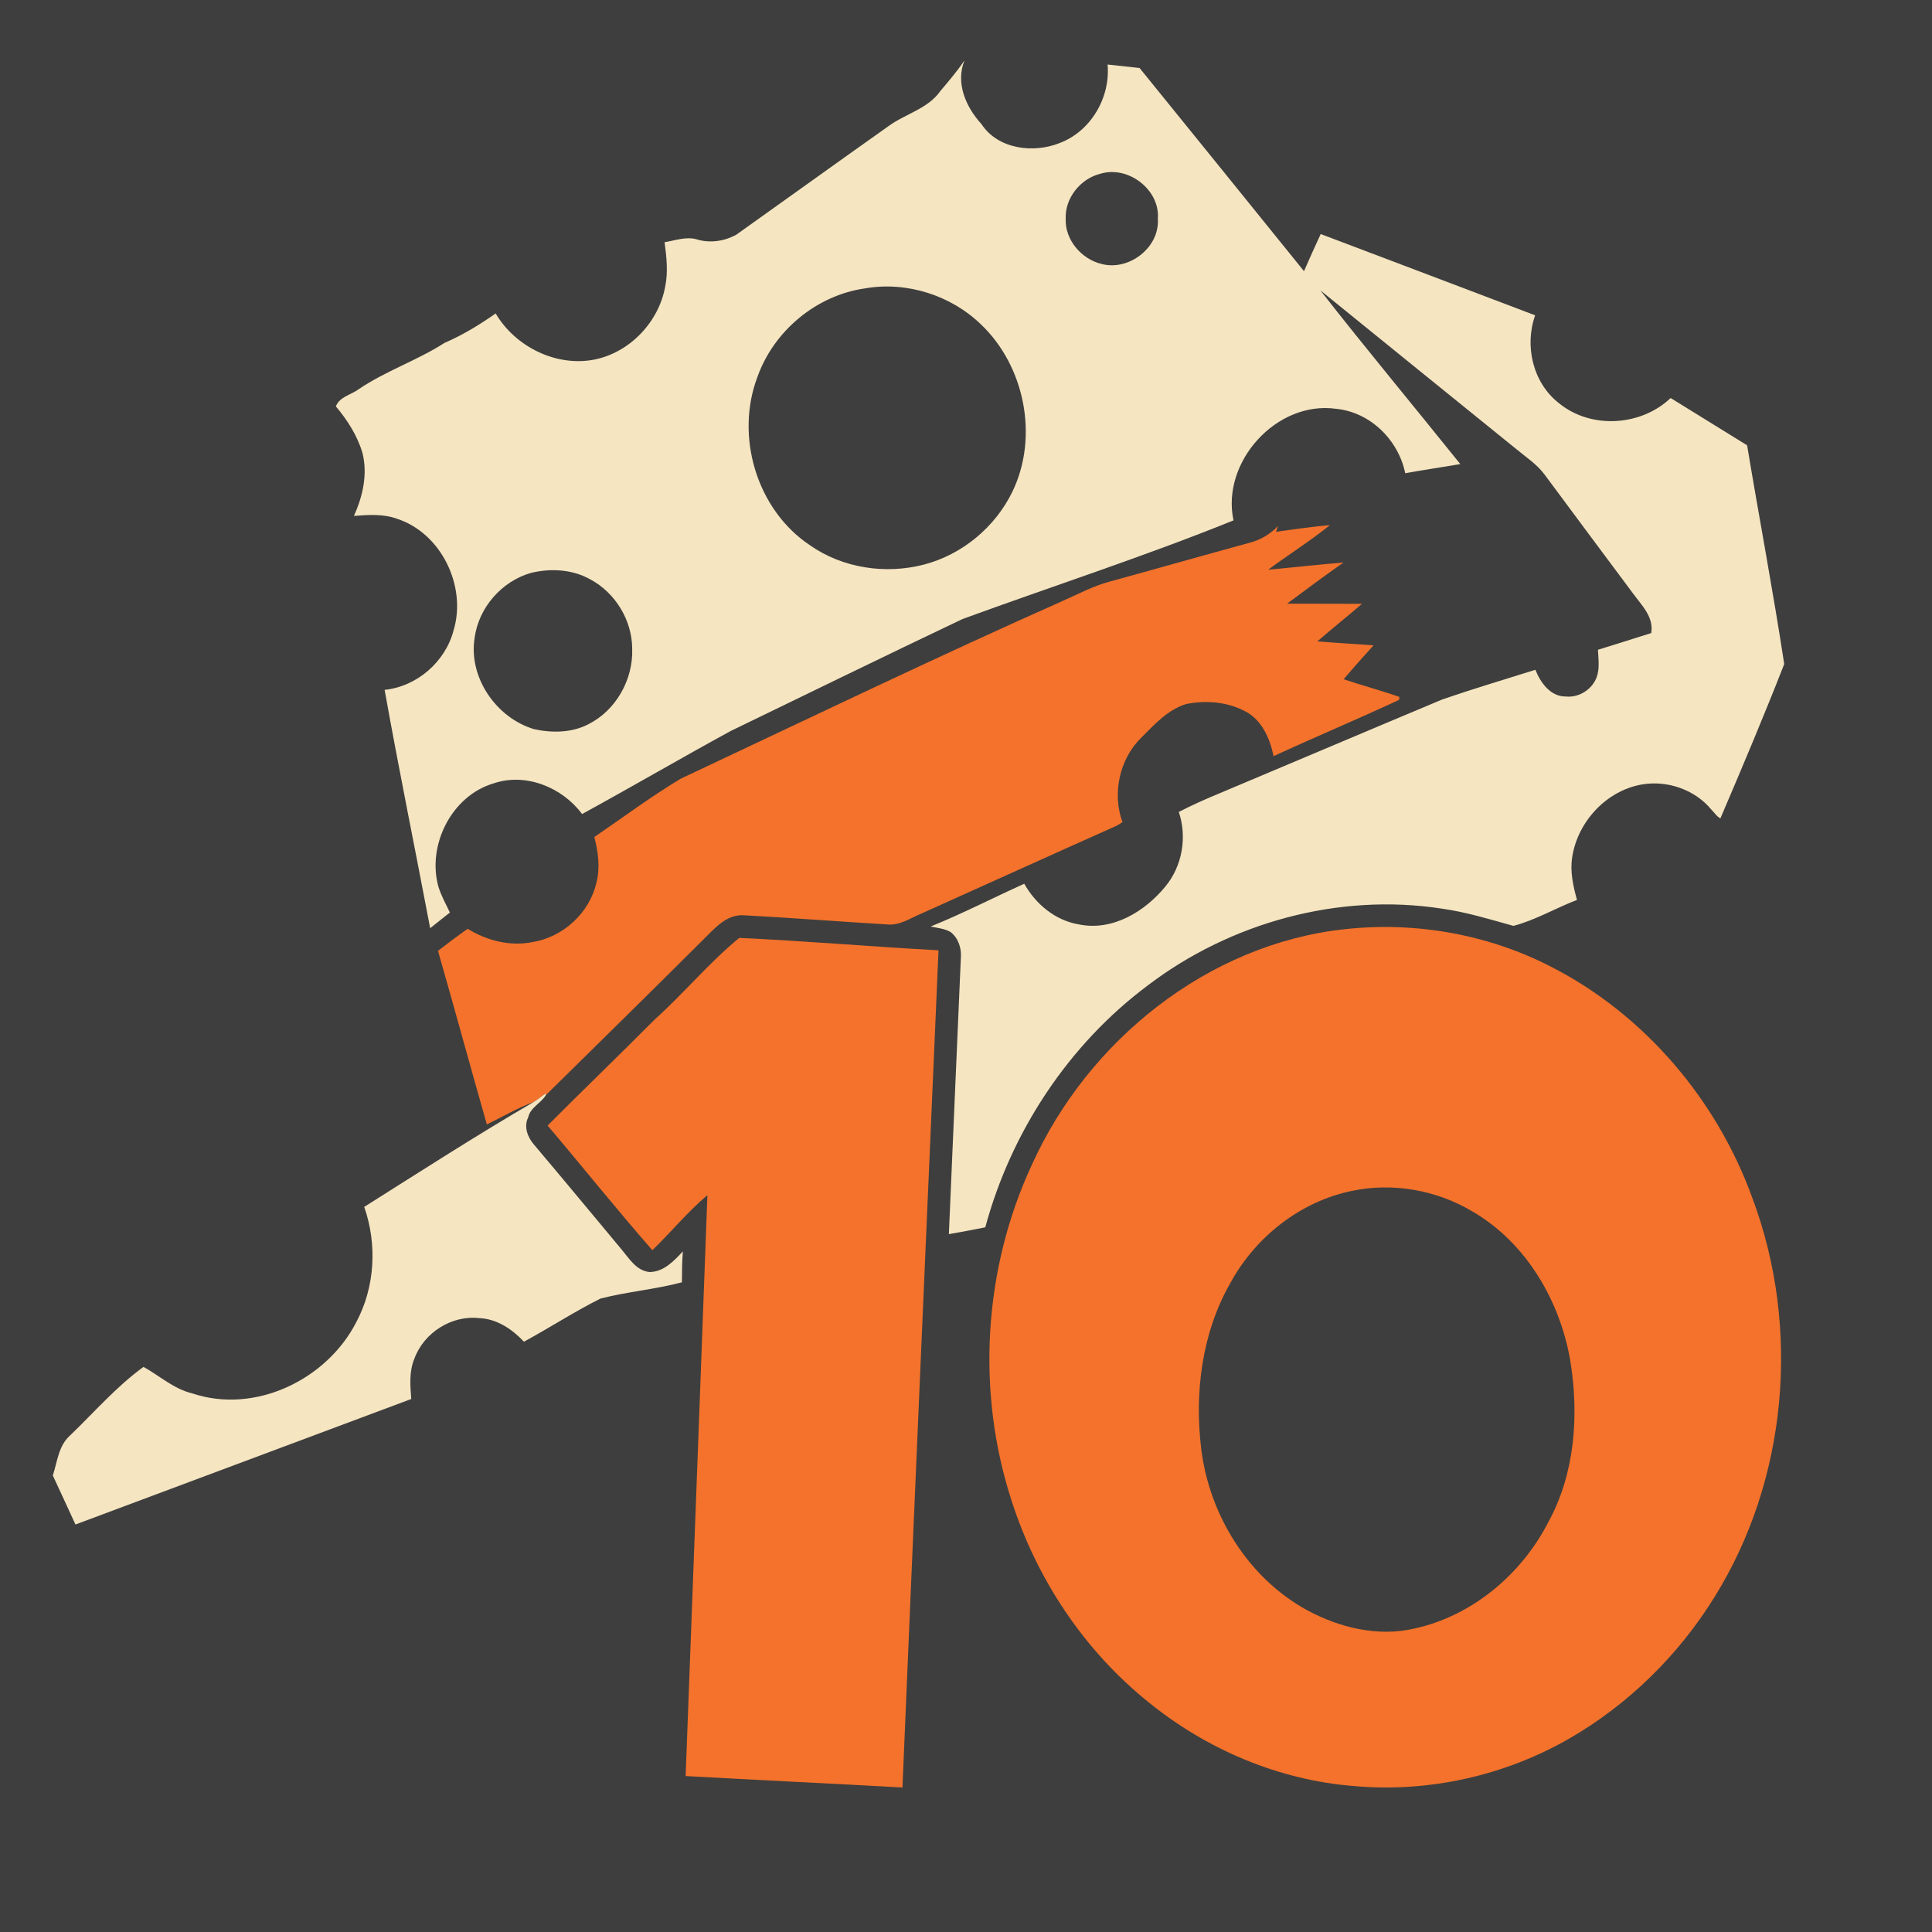
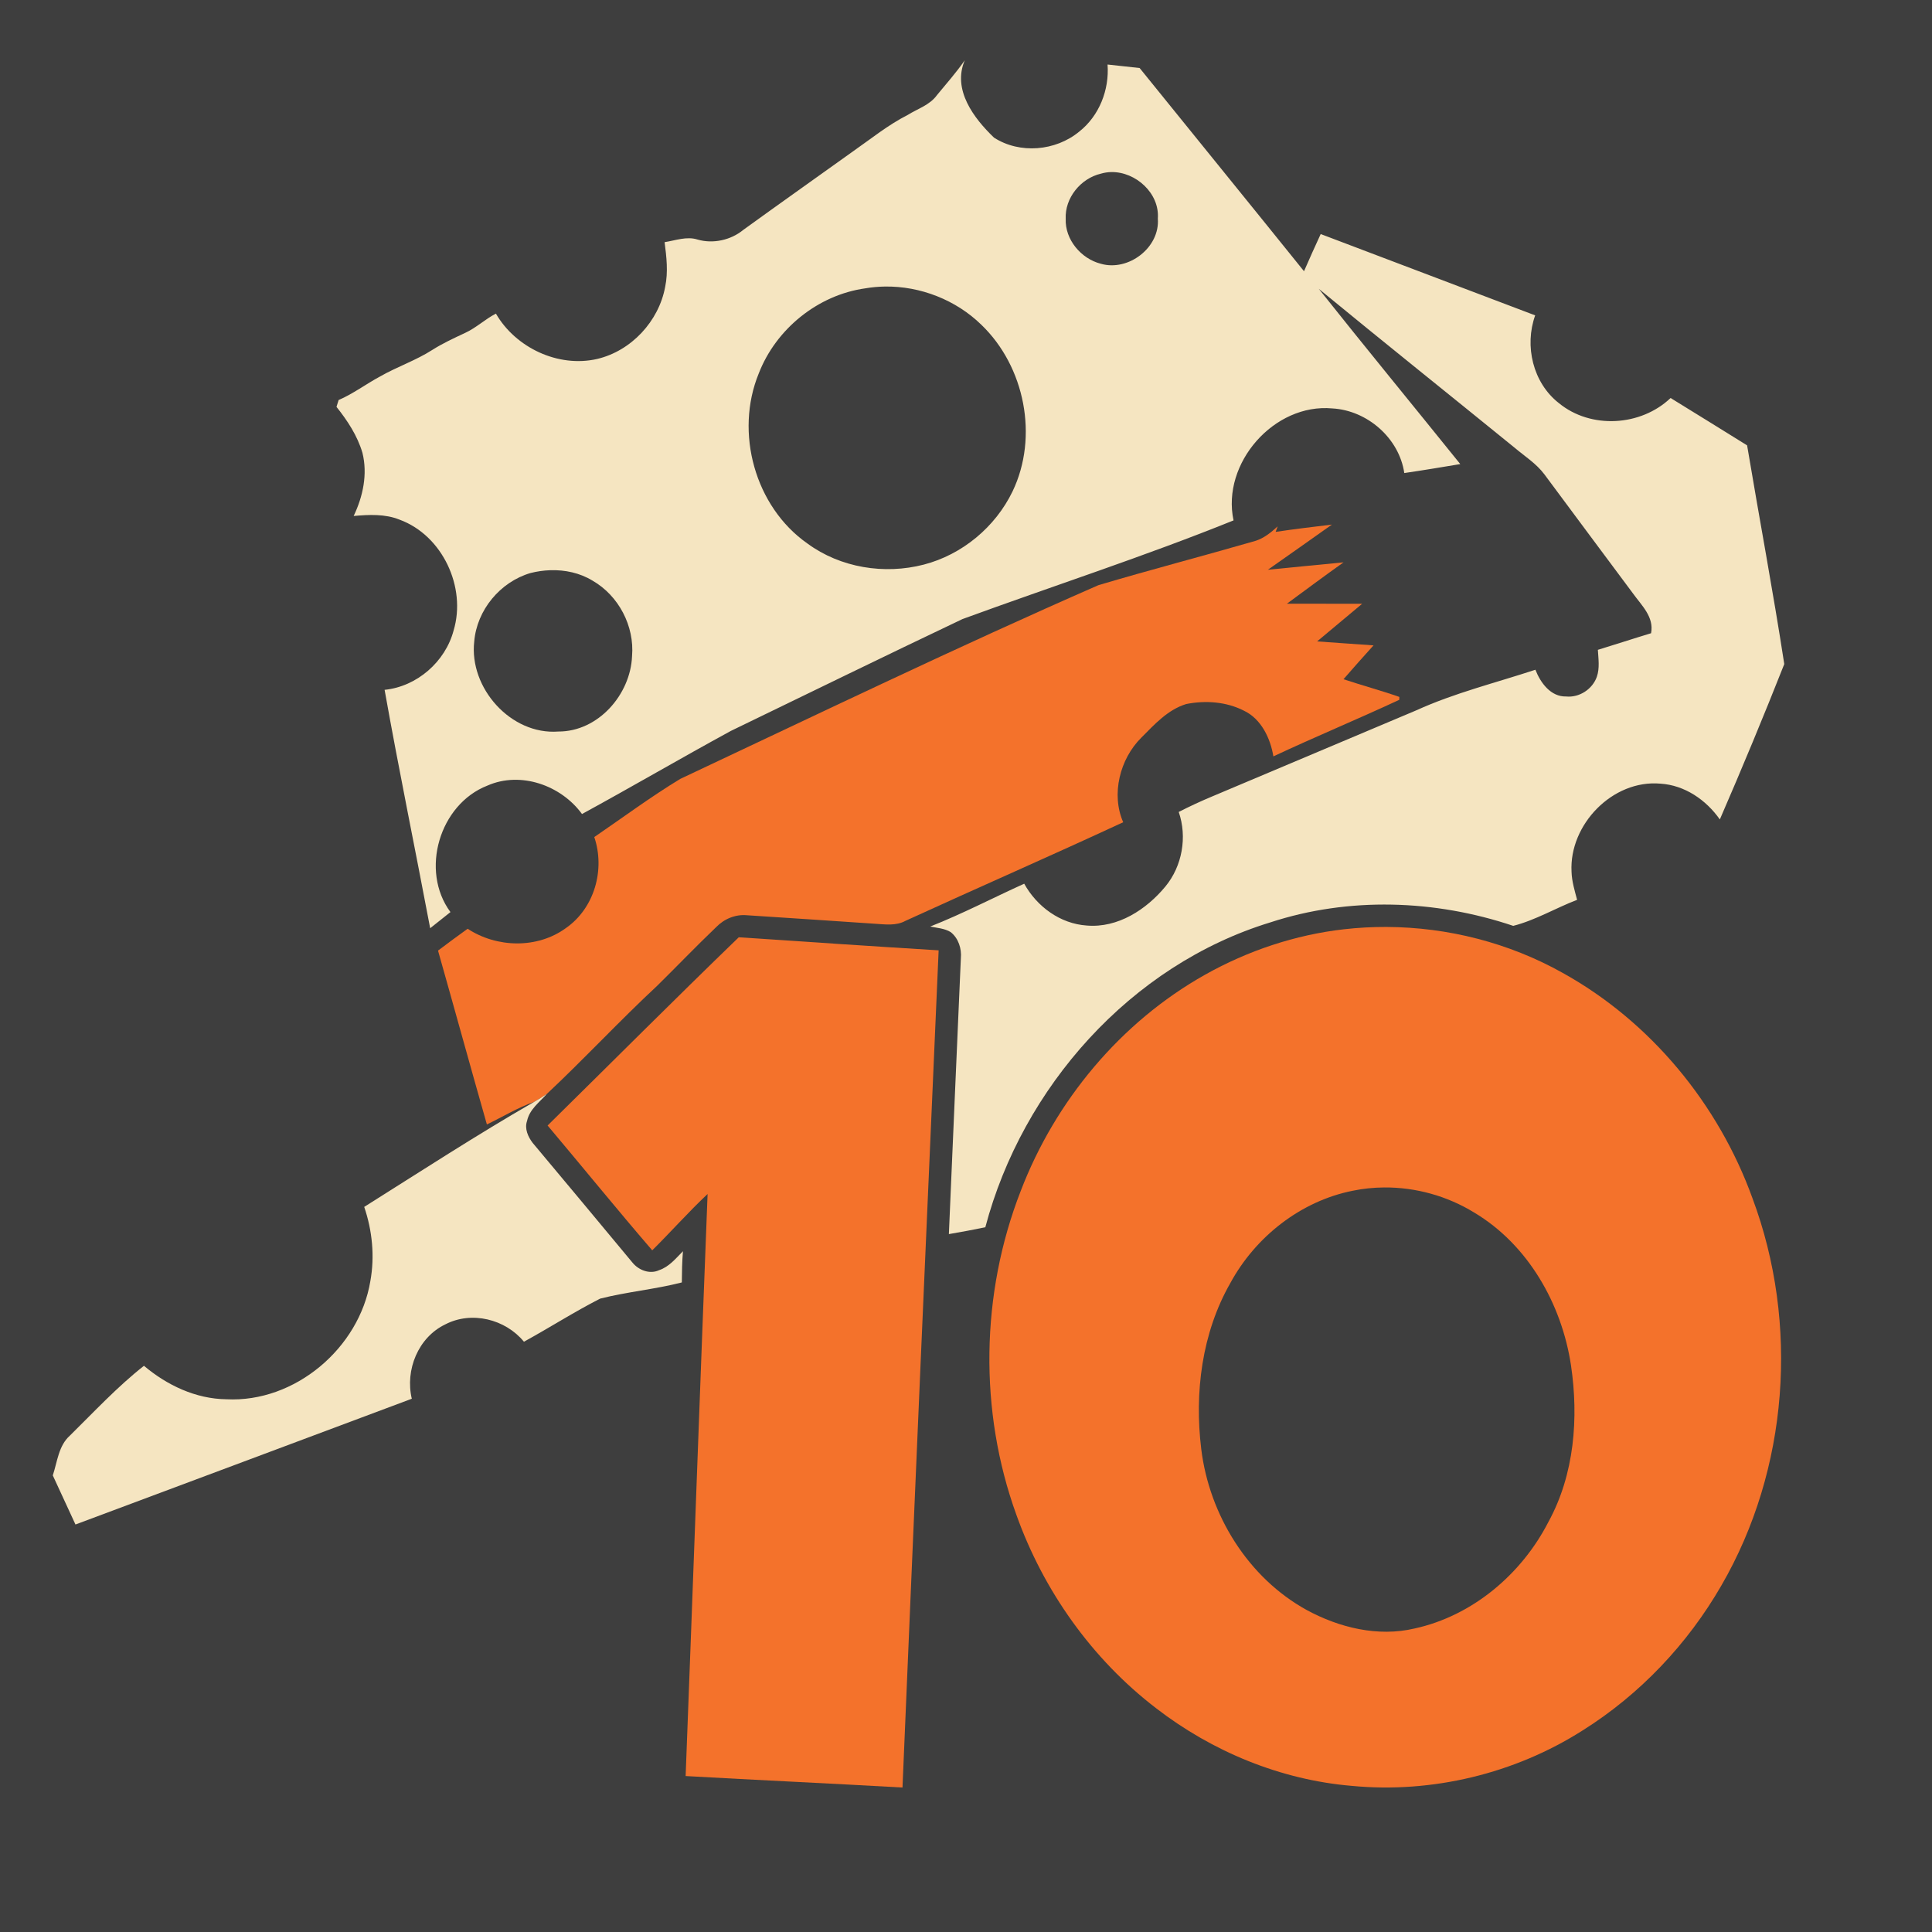
- <svg xmlns="http://www.w3.org/2000/svg" width="512pt" height="512pt" viewBox="0 0 512 512" version="1.1">
-   <path fill="#3e3e3e" opacity="1.00" d=" M 0.00 0.00 L 512.00 0.00 L 512.00 512.00 L 0.00 512.00 L 0.00 0.00 Z" />
-   <path fill="#f5e5c1" opacity="1.00" d=" M 255.60 15.99 C 253.18 22.04 255.98 28.39 260.12 32.91 C 264.47 39.55 273.89 40.70 280.83 37.90 C 289.11 34.78 294.30 25.83 293.52 17.10 C 296.35 17.40 299.17 17.70 302.00 18.02 C 316.52 35.96 331.08 53.88 345.57 71.86 C 347.00 68.56 348.50 65.29 350.00 62.02 C 368.95 69.18 387.89 76.38 406.83 83.56 C 403.95 91.69 406.23 101.47 413.14 106.85 C 421.61 113.79 434.86 112.97 442.74 105.48 C 449.49 109.65 456.25 113.82 463.00 118.01 C 466.22 137.34 469.88 156.62 472.84 175.98 C 467.47 189.70 461.73 203.33 455.92 216.88 C 454.90 216.34 454.29 215.29 453.49 214.51 C 449.12 209.22 441.78 206.73 435.07 207.90 C 425.70 209.54 418.09 217.78 416.66 227.10 C 416.03 230.95 416.90 234.80 417.92 238.49 C 412.26 240.65 406.93 243.83 401.07 245.37 C 394.81 243.63 388.57 241.70 382.11 240.80 C 354.78 236.57 326.07 244.47 304.14 261.17 C 283.12 276.89 267.95 299.97 261.11 325.25 C 257.90 325.90 254.68 326.50 251.46 327.06 C 252.53 302.68 253.55 278.30 254.63 253.93 C 254.87 251.38 254.00 248.64 251.95 247.03 C 250.35 246.05 248.42 245.94 246.64 245.53 C 255.07 242.13 263.16 237.93 271.44 234.20 C 274.49 239.63 279.72 243.98 285.99 244.99 C 294.86 246.79 303.44 241.55 308.87 234.89 C 313.33 229.48 314.64 221.80 312.39 215.17 C 315.94 213.35 319.58 211.72 323.27 210.20 C 342.95 201.93 362.58 193.58 382.27 185.34 C 390.41 182.54 398.67 180.09 406.89 177.50 C 408.24 180.90 410.92 184.67 415.00 184.58 C 418.47 184.93 421.97 182.69 423.15 179.42 C 423.97 177.10 423.58 174.60 423.47 172.20 C 428.18 170.76 432.87 169.24 437.59 167.77 C 438.32 163.48 435.04 160.41 432.75 157.25 C 424.93 146.75 417.10 136.26 409.31 125.74 C 407.31 123.05 404.47 121.21 401.93 119.09 C 384.59 105.04 367.22 91.02 349.90 76.94 C 362.04 92.47 374.66 107.62 387.00 122.99 C 382.13 123.81 377.26 124.54 372.40 125.41 C 370.61 116.62 363.15 109.23 354.10 108.34 C 338.33 106.11 323.57 122.41 326.89 137.91 C 303.27 147.46 279.02 155.30 255.10 164.04 C 234.56 173.80 214.14 183.80 193.68 193.70 C 180.46 200.91 167.46 208.51 154.26 215.73 C 149.02 208.67 139.35 204.70 130.82 207.60 C 119.61 210.90 113.06 224.12 116.23 235.16 C 117.00 237.48 118.16 239.64 119.23 241.83 C 117.47 243.20 115.74 244.60 114.00 245.99 C 110.01 224.93 105.70 203.92 101.93 182.82 C 110.51 181.94 118.04 175.36 120.21 167.04 C 123.73 155.34 116.92 141.23 105.13 137.45 C 101.49 136.14 97.57 136.44 93.79 136.72 C 96.15 131.52 97.49 125.62 96.04 119.97 C 94.67 115.41 92.06 111.32 89.01 107.70 C 89.99 105.12 93.04 104.65 95.06 103.14 C 102.23 98.28 110.54 95.54 117.82 90.86 C 122.63 88.78 127.08 86.07 131.36 83.07 C 136.53 91.88 147.39 97.28 157.53 95.29 C 166.89 93.42 174.56 85.37 176.27 76.01 C 177.10 72.11 176.64 68.10 176.12 64.19 C 179.00 63.72 181.98 62.56 184.89 63.50 C 188.27 64.49 192.10 63.89 195.15 62.18 C 208.60 52.62 221.98 42.96 235.46 33.43 C 239.92 30.15 245.92 28.84 249.20 24.13 C 251.42 21.49 253.68 18.87 255.60 15.99 Z" />
-   <path fill="#3e3e3e" opacity="1.00" d=" M 291.73 46.01 C 299.03 43.86 307.47 50.31 306.84 58.02 C 307.35 65.65 299.06 71.93 291.84 69.93 C 286.55 68.63 282.20 63.52 282.42 57.98 C 282.19 52.45 286.40 47.27 291.73 46.01 Z" />
-   <path fill="#3e3e3e" opacity="1.00" d=" M 229.28 76.42 C 240.25 74.51 252.02 78.25 260.00 86.00 C 271.58 97.07 275.31 115.75 268.32 130.25 C 263.77 139.68 254.99 146.98 244.85 149.62 C 234.65 152.27 223.27 150.58 214.59 144.46 C 200.51 135.05 194.75 115.58 200.74 99.86 C 205.09 87.65 216.41 78.22 229.28 76.42 Z" />
-   <path fill="#f4722b" opacity="1.00" d=" M 338.69 139.40 C 338.56 139.78 338.30 140.56 338.16 140.94 C 342.91 140.25 347.68 139.60 352.46 139.15 C 347.22 143.39 341.49 146.97 336.08 150.98 C 342.74 150.38 349.38 149.60 356.04 149.07 C 350.99 152.62 346.03 156.29 341.09 159.98 C 347.71 160.03 354.32 159.97 360.94 160.02 C 357.04 163.38 353.01 166.59 349.11 169.97 C 354.07 170.39 359.04 170.64 364.00 171.03 C 361.32 173.99 358.66 176.97 356.07 180.01 C 360.97 181.65 365.97 182.98 370.85 184.69 C 370.83 184.89 370.79 185.28 370.77 185.48 C 359.75 190.60 348.54 195.31 337.50 200.39 C 336.57 195.63 334.24 190.44 329.58 188.30 C 324.94 185.95 319.44 185.56 314.38 186.57 C 309.49 188.05 305.94 191.99 302.44 195.50 C 296.66 201.15 294.70 210.32 297.47 217.88 C 297.10 218.12 296.34 218.58 295.96 218.81 C 278.68 226.52 261.44 234.34 244.17 242.11 C 241.22 243.33 238.35 245.37 235.00 244.98 C 222.34 244.22 209.69 243.23 197.03 242.55 C 192.34 242.32 189.24 246.24 186.20 249.18 C 172.43 262.93 158.52 276.54 144.67 290.21 L 144.67 290.21 C 144.66 290.09 144.65 289.86 144.64 289.74 C 143.60 290.54 142.54 291.30 141.45 292.03 C 137.12 293.61 133.16 295.98 129.02 297.99 C 124.64 282.67 120.47 267.29 116.07 251.98 C 118.65 249.98 121.27 248.02 123.94 246.14 C 129.02 249.28 135.18 250.86 141.11 249.66 C 149.17 248.37 156.18 242.00 158.03 234.02 C 159.10 230.00 158.53 225.79 157.50 221.82 C 165.09 216.64 172.48 211.12 180.36 206.38 C 214.19 190.47 247.88 174.24 282.05 159.06 C 285.98 157.32 289.81 155.26 293.99 154.15 C 306.35 150.76 318.69 147.24 331.06 143.86 C 333.98 143.14 336.61 141.56 338.69 139.40 Z" />
-   <path fill="#3e3e3e" opacity="1.00" d=" M 140.59 151.86 C 145.82 150.55 151.65 150.85 156.41 153.53 C 163.08 157.08 167.53 164.40 167.54 171.97 C 167.82 180.10 163.21 188.30 155.88 191.95 C 151.49 194.23 146.25 194.27 141.51 193.23 C 131.47 190.22 124.07 179.47 125.79 168.96 C 126.88 161.02 132.92 154.10 140.59 151.86 Z" />
-   <path fill="#f4722b" opacity="1.00" d=" M 356.15 246.27 C 374.86 244.17 394.15 247.52 410.92 256.13 C 435.76 268.78 455.00 291.44 464.43 317.58 C 477.26 351.93 473.76 392.16 454.29 423.35 C 444.75 438.73 431.44 451.79 415.73 460.82 C 398.65 470.61 378.55 475.08 358.93 473.33 C 338.88 471.79 319.56 463.55 304.05 450.84 C 287.21 437.22 274.77 418.45 268.14 397.89 C 258.64 368.86 260.60 336.26 273.50 308.58 C 288.31 275.82 319.98 250.27 356.15 246.27 Z" />
-   <path fill="#f4722b" opacity="1.00" d=" M 173.39 270.28 C 181.16 263.32 187.86 255.15 195.91 248.55 C 213.52 249.37 231.11 250.89 248.72 251.84 C 245.52 325.80 242.26 399.75 239.16 473.71 C 220.01 472.63 200.85 471.75 181.70 470.67 C 183.65 419.35 185.55 368.04 187.47 316.73 C 182.19 321.17 177.83 326.54 172.88 331.32 C 163.41 320.50 154.42 309.25 145.12 298.28 C 154.48 288.88 164.05 279.70 173.39 270.28 Z" />
-   <path fill="#f5e5c1" opacity="1.00" d=" M 144.64 289.74 C 144.65 289.86 144.66 290.09 144.67 290.21 C 143.41 292.33 140.58 293.44 139.99 296.08 C 138.71 298.61 139.87 301.50 141.62 303.46 C 149.38 312.64 157.04 321.90 164.74 331.14 C 166.77 333.55 168.66 336.77 172.14 337.10 C 175.91 337.07 178.59 334.16 180.97 331.63 C 180.74 334.35 180.73 337.09 180.71 339.82 C 173.61 341.71 166.24 342.31 159.14 344.13 C 152.21 347.60 145.67 351.86 138.85 355.57 C 135.75 352.26 131.70 349.51 127.03 349.32 C 119.71 348.47 112.32 353.17 109.82 360.06 C 108.38 363.44 108.73 367.18 108.98 370.75 C 79.32 381.84 49.66 392.91 20.00 404.01 C 18.00 399.68 16.02 395.35 14.00 391.03 C 15.17 387.42 15.50 383.18 18.49 380.49 C 24.92 374.32 30.79 367.49 38.03 362.24 C 42.22 364.55 46.05 368.09 50.94 369.26 C 67.60 374.85 86.60 365.64 94.43 350.36 C 99.39 341.06 99.99 329.74 96.52 319.84 C 111.42 310.44 126.23 300.89 141.45 292.03 C 142.54 291.30 143.60 290.54 144.64 289.74 Z" />
-   <path fill="#3e3e3e" opacity="1.00" d=" M 358.41 315.57 C 369.18 313.34 380.68 315.38 390.12 321.00 C 404.49 329.30 413.57 344.90 416.21 361.03 C 418.45 375.23 417.36 390.50 410.36 403.30 C 403.28 417.14 390.24 428.20 374.91 431.56 C 365.21 433.86 354.97 431.36 346.36 426.70 C 330.80 418.17 320.50 401.52 318.35 384.07 C 316.51 369.10 318.49 353.30 326.03 340.06 C 332.69 327.80 344.64 318.35 358.41 315.57 Z" />
+ <svg xmlns="http://www.w3.org/2000/svg" width="1280" height="1280" viewBox="0 0 1024 1024" version="1.1" id="svg2">
+   <defs id="defs26" />
+   <path d="m 0,0 1024,0 0,1024 L 0,1024 0,0 z" id="path4" style="fill:#3e3e3e" />
+   <path style="fill:#f5e5c1" d="M 639.188 39.906 C 633.587 48.056 627 55.406 620.75 63.031 C 616.05 69.606 607.95 72.031 601.375 76.156 C 588.4 82.731 577.094 91.944 565.219 100.219 C 540.969 117.594 516.612 134.812 492.438 152.312 C 484.212 159.088 472.438 161.694 462.188 158.719 C 454.962 156.394 447.488 159.338 440.312 160.438 C 441.587 170.238 442.762 180.256 440.688 190.031 C 436.512 212.806 418.256 232.488 395.656 237.812 C 369.956 243.762 341.587 230.381 328.562 207.781 C 321.387 211.456 315.506 217.188 308.156 220.562 C 300.781 224.012 293.337 227.438 286.438 231.812 C 275.488 238.838 263.056 242.988 251.781 249.438 C 242.506 254.412 234.044 260.856 224.344 265.031 C 223.994 266.156 223.287 268.413 222.938 269.562 C 230.213 278.688 236.8 288.7 240.125 300 C 243.65 314.125 240.488 328.919 234.312 341.844 C 244.488 340.944 255.081 340.387 264.781 344.312 C 293.131 354.738 309.131 389.062 300.531 417.688 C 295.056 438.413 276.238 454.881 254.812 457.031 C 264.212 509.806 275.05 562.294 285 614.969 C 289.475 611.394 293.938 607.831 298.438 604.281 C 278.113 576.781 291.2 532.85 322.875 520.5 C 344.95 510.75 371.769 520.312 385.594 539.312 C 418.644 521.288 451.169 502.25 484.219 484.25 C 535.344 459.5 586.381 434.531 637.656 410.156 C 697.481 388.256 758.15 368.656 817.25 344.781 C 809.15 306.881 844.175 266.994 882.75 270.594 C 905.875 271.894 927 290.306 930.375 313.406 C 942.775 311.606 955.119 309.519 967.469 307.469 C 936.269 268.744 904.669 230.294 873.719 191.344 C 916.719 226.719 960.237 261.469 1003.438 296.594 C 1010.163 302.294 1017.837 307.1 1023.188 314.25 C 1042.713 340.6 1062.331 366.887 1081.906 393.188 C 1087.581 401.113 1095.975 408.731 1093.875 419.531 C 1082.1 423.081 1070.4 426.956 1058.625 430.531 C 1058.975 436.456 1059.938 442.656 1057.938 448.406 C 1055.037 456.631 1046.319 462.312 1037.594 461.438 C 1027.394 461.712 1020.575 452.319 1017.25 443.719 C 990.85 452.419 963.688 459.075 938.312 470.625 C 893.138 489.675 847.987 508.731 802.812 527.781 C 795.388 530.881 788.087 534.288 780.938 537.938 C 786.663 554.513 783.275 573.763 772.125 587.312 C 759.475 602.612 740.594 614.962 719.969 613.188 C 702.394 611.987 686.962 600.644 678.562 585.469 C 657.812 594.869 637.513 605.494 616.312 613.844 C 620.837 614.794 625.769 615.056 629.844 617.531 C 634.969 621.581 637.194 628.444 636.594 634.844 C 633.869 695.769 631.331 756.7 628.656 817.625 C 636.731 816.25 644.788 814.763 652.812 813.062 C 677.362 720.388 748.987 639.475 841.562 611.125 C 893.688 594.05 950.812 596.006 1002.562 613.406 C 1017.263 609.656 1030.675 601.606 1044.875 596.156 C 1043.25 590.031 1041.362 583.906 1041.188 577.531 C 1039.537 546.331 1068.412 516.388 1100.062 519.188 C 1116.162 520.188 1130.338 529.956 1139.438 542.906 C 1154.213 508.856 1168.5 474.469 1182.125 439.969 C 1174.675 391.569 1165.575 343.387 1157.5 295.062 C 1140.65 284.562 1123.713 274.113 1106.812 263.688 C 1087.112 282.462 1053.956 284.462 1032.781 267.062 C 1015.581 253.613 1009.844 229.213 1017.094 208.938 C 969.744 190.963 922.375 172.988 875 155.062 C 871.25 163.238 867.513 171.412 863.938 179.688 C 827.737 134.713 791.306 89.963 755.031 45.062 C 747.956 44.263 740.881 43.5 733.781 42.75 C 735.031 59.5 728.288 76.775 714.938 87.25 C 699.388 100.075 675.663 102.188 658.562 91.188 C 645.138 78.312 630.837 59.456 639.188 39.906 z M 736.25 114 C 752.406 113.714 768.362 128.034 767.094 144.812 C 768.569 164.062 747.544 180 729.344 174.75 C 716.244 171.425 705.513 158.719 706.062 144.969 C 705.413 131.144 715.994 118.188 729.344 115.062 C 731.609 114.391 733.942 114.041 736.25 114 z M 586.312 189.844 C 609.778 189.497 633.366 198.745 650.156 215.156 C 678.981 242.831 688.219 289.363 670.844 325.562 C 659.444 349.188 637.431 367.488 612.031 374.062 C 585.906 380.837 556.756 376.163 534.906 360.062 C 500.106 335.688 486.663 286.512 502.688 247.438 C 514.087 217.938 541.888 195.406 573.312 191.031 C 577.605 190.293 581.967 189.908 586.312 189.844 z M 364.562 377.781 C 374.33 377.471 384.175 379.566 392.562 384.688 C 409.887 394.613 420.45 414.85 418.75 434.75 C 417.7 460.175 396.288 484.756 369.938 484.656 C 338.488 487.056 310.712 455.806 314.188 425.031 C 315.913 404.156 331.413 385.531 351.438 379.656 C 355.703 378.578 360.123 377.922 364.562 377.781 z " transform="scale(0.8,0.8)" id="path6" />
+   <path d="m 677.2,278.98 c -0.28,0.72 -0.8,2.18 -1.08,2.92 9.92,-1.48 19.88,-2.66 29.82,-3.86 -11.3,8 -22.6,16 -33.94,23.94 13.36,-1.26 26.72,-2.7 40.1,-3.92 -10.1,7.18 -20.04,14.58 -30.02,21.92 13.3,0.04 26.58,-0.02 39.88,0.04 -7.92,6.68 -15.94,13.26 -23.86,19.94 9.96,0.78 19.94,1.34 29.9,2.1 -5.36,5.92 -10.68,11.92 -15.92,17.94 9.82,3.28 19.84,5.96 29.6,9.38 0,0.4 -0.02,1.16 -0.04,1.54 -22.1,10.3 -44.64,19.62 -66.72,29.98 -1.56,-9.52 -6.42,-19.86 -15.58,-24.2 -9.34,-4.8 -20.46,-5.58 -30.64,-3.54 -9.76,2.98 -16.84,10.84 -23.82,17.86 -11.32,11.24 -16.06,29.98 -9.56,44.78 -38.28,17.78 -76.96,34.66 -115.34,52.24 -5.02,2.78 -10.86,1.9 -16.34,1.56 -22.58,-1.58 -45.16,-3 -67.74,-4.5 -6.18,-0.58 -12.18,1.98 -16.42,6.4 -10.6,10.12 -20.74,20.72 -31.18,31 -19.98,18.58 -38.54,38.64 -58.44,57.28 -2.18,1.5 -4.42,2.92 -6.74,4.22 -8.78,3.08 -16.72,7.98 -25.06,11.98 -8.76,-30.68 -17.2,-61.44 -25.9,-92.14 5.2,-3.9 10.4,-7.8 15.7,-11.58 15.46,10.16 37.04,10.68 52.16,-0.42 15.08,-10.52 20.8,-30.98 14.96,-48.18 15.14,-10.34 29.9,-21.32 45.56,-30.82 73.66,-34.66 147.04,-70.04 221.62,-102.68 27.58,-8.2 55.44,-15.44 83.08,-23.44 4.66,-1.4 8.44,-4.52 11.96,-7.74 z" id="path12" style="fill:#f4722b" />
+   <path style="fill:#f4722b" d="M 918.562 614.125 C 909.183 614.085 899.797 614.606 890.469 615.656 C 858.119 619.331 826.663 629.862 798.312 645.812 C 742.413 677.237 699.1 729.337 676.25 789.062 C 649.7 857.138 648.475 934.869 673.375 1003.594 C 691.325 1053.844 723.45 1099.162 765.875 1131.688 C 803.15 1160.487 848.519 1179.237 895.594 1183.188 C 948.769 1188.287 1003.513 1175.112 1048.562 1146.438 C 1086.463 1122.638 1118.112 1089.194 1140.438 1050.469 C 1184.987 973.619 1192.062 876.9 1161.062 793.875 C 1138.487 731.375 1093.537 676.862 1035.312 644.562 C 999.786 624.636 959.208 614.297 918.562 614.125 z M 917 786.719 C 937.919 786.557 958.837 792.375 976.688 803.344 C 1012.413 824.644 1034.688 864 1040.812 904.5 C 1045.987 939.45 1043.094 976.894 1025.844 1008.344 C 1008.119 1042.919 975.55 1070.531 937.25 1078.906 C 912.95 1084.656 887.325 1078.388 865.75 1066.688 C 826.925 1045.338 801.25 1003.763 795.875 960.188 C 791.275 922.737 796.225 883.188 815.125 850.062 C 831.8 819.388 861.712 795.781 896.188 788.906 C 903.044 787.487 910.027 786.773 917 786.719 z " transform="scale(0.8,0.8)" id="path16" />
+   <path d="m 290.24,596.54 c 33.78,-33.26 67.24,-66.82 101.32,-99.76 35.3,2.38 70.62,4.76 105.94,6.92 -6.52,147.9 -12.94,295.82 -19.16,443.72 -38.3,-2.16 -76.64,-3.92 -114.94,-6.08 3.96,-102.84 7.6,-205.68 11.64,-308.5 -10.18,9.58 -19.42,20.04 -29.34,29.86 -18.78,-21.8 -36.92,-44.16 -55.46,-66.16 z" id="path18" style="fill:#f4722b" />
+   <path d="m 283.12,584 c 2.32,-1.3 4.56,-2.72 6.74,-4.22 -3.92,4.42 -9.24,8.22 -10.52,14.38 -1.42,4.02 0.52,8.38 2.98,11.58 17.66,21.08 35.26,42.2 52.82,63.36 3.28,4.12 9.26,6.46 14.24,4.1 5.26,-1.76 8.82,-6.22 12.6,-10.02 -0.46,5.5 -0.56,11.02 -0.6,16.54 -14.28,3.66 -29.04,4.96 -43.3,8.58 -13.76,7.02 -26.82,15.42 -40.38,22.84 -9.86,-12 -27.76,-16.44 -41.7,-9.18 -14.38,6.9 -21.34,24.16 -17.74,39.4 C 158.86,763.64 99.42,785.78 40,808.02 36,799.34 32,790.66 27.98,782 c 2.4,-7.22 3.04,-15.72 9.04,-21.08 12.84,-12.62 25.1,-25.86 39.28,-37.02 12.24,10.32 27.46,17.54 43.68,17.74 36.32,1.88 70.44,-27.12 76.32,-62.66 2.38,-13.12 1.02,-26.72 -3.26,-39.3 29.88,-18.8 59.48,-38.06 90.08,-55.68 z" id="path20" style="fill:#f5e5c1" />
</svg>
